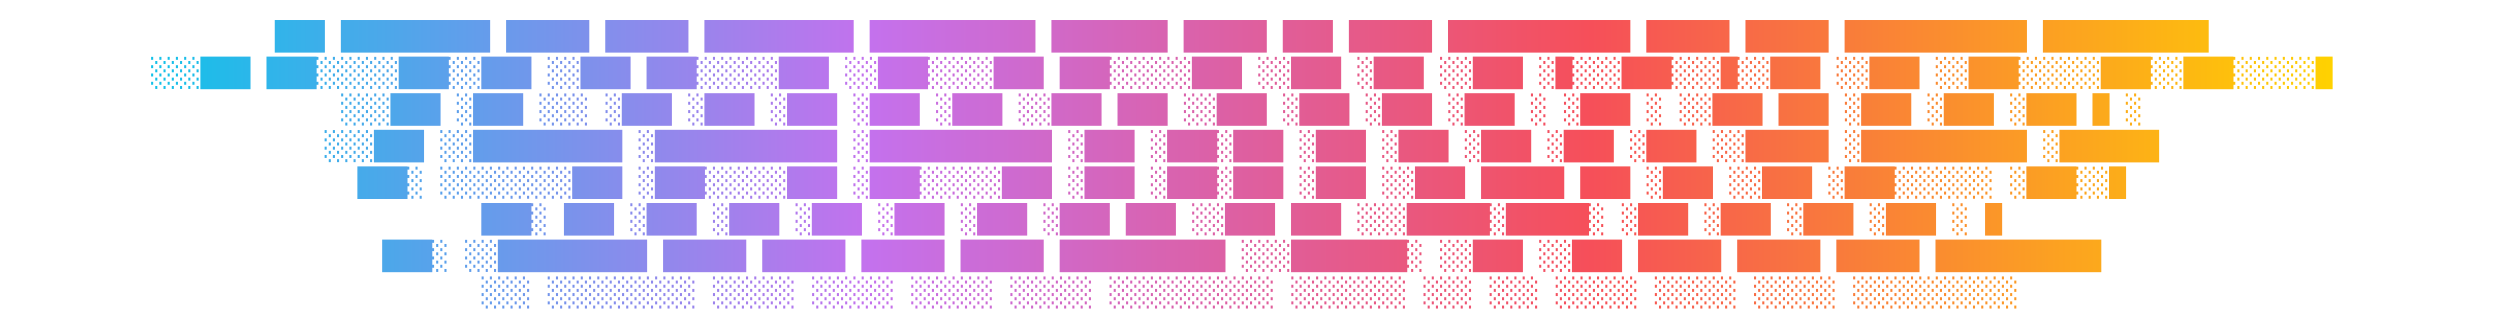
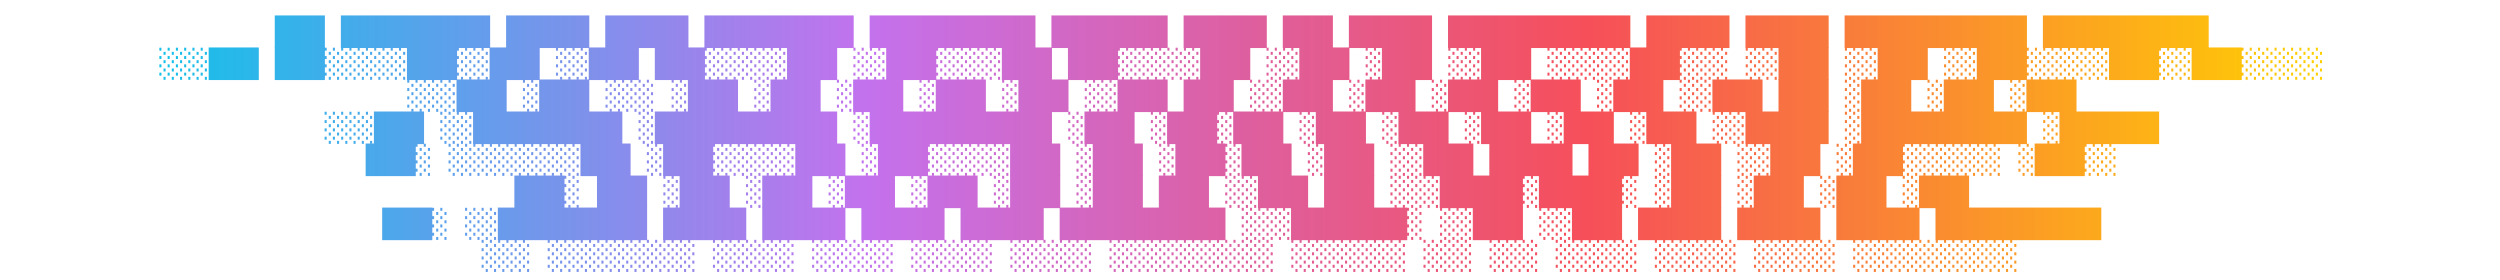
- <svg xmlns="http://www.w3.org/2000/svg" width="1093" height="138" viewBox="0 0 1093 138">
+ <svg xmlns="http://www.w3.org/2000/svg" width="1093" height="122" viewBox="0 0 1093 122">
  <defs>
    <linearGradient id="grad" x1="0%" y1="0%" x2="100%" y2="0%">
      <stop offset="0%" stop-color="#12c2e9" />
      <stop offset="33%" stop-color="#c471ed" />
      <stop offset="66%" stop-color="#f64f59" />
      <stop offset="100%" stop-color="#ffd200" />
    </linearGradient>
  </defs>
  <style>
    .ascii {
      font-family: ui-monospace, 'Cascadia Code', 'Source Code Pro', Menlo, Consolas, monospace;
      font-size: 12px;
      fill: url(#grad);
      white-space: pre;
    }
  </style>
  <text x="50%" text-anchor="middle" class="ascii">
-     <tspan x="50%" y="20"> ███           █████████  █████   █████   █████████   ██████████      ███████    █████   ███   █████ ███████████ █████ █████ ███████████  ██████████</tspan>
-     <tspan x="50%" y="36">░░░███        ███░░░░░███░░███   ░░███   ███░░░░░███ ░░███░░░░███   ███░░░░░███ ░░███   ░███  ░░███ ░█░░░███░░░█░░███ ░░███ ░░███░░░░░███░░███░░░░░█</tspan>
-     <tspan x="50%" y="52">  ░░░███     ░███    ░░░  ░███    ░███  ░███    ░███  ░███   ░░███ ███     ░░███ ░███   ░███   ░███ ░   ░███  ░  ░░███ ███   ░███    ░███ ░███  █ ░ </tspan>
-     <tspan x="50%" y="68">    ░░░███   ░░█████████  ░███████████  ░███████████  ░███    ░███░███      ░███ ░███   ░███   ░███     ░███      ░░█████    ░██████████  ░██████   </tspan>
-     <tspan x="50%" y="84">     ███░     ░░░░░░░░███ ░███░░░░░███  ░███░░░░░███  ░███    ░███░███      ░███ ░░███  █████  ███      ░███       ░░███     ░███░░░░░░   ░███░░█   </tspan>
-     <tspan x="50%" y="100">   ███░       ███    ░███ ░███    ░███  ░███    ░███  ░███    ███ ░░███     ███   ░░░█████░█████░       ░███        ░███     ░███         ░███ ░   █</tspan>
-     <tspan x="50%" y="116"> ███░        ░░█████████  █████   █████ █████   █████ ██████████   ░░░███████░      ░░███ ░░███         █████       █████    █████        ██████████</tspan>
-     <tspan x="50%" y="132">░░░           ░░░░░░░░░  ░░░░░   ░░░░░ ░░░░░   ░░░░░ ░░░░░░░░░░      ░░░░░░░         ░░░   ░░░         ░░░░░       ░░░░░    ░░░░░        ░░░░░░░░░░ </tspan>
+     <tspan x="50%" y="18"> ███           █████████  █████   █████   █████████   ██████████      ███████    █████   ███   █████ ███████████ █████ █████ ███████████  ██████████</tspan>
+     <tspan x="50%" y="32">░░░███        ███░░░░░███░░███   ░░███   ███░░░░░███ ░░███░░░░███   ███░░░░░███ ░░███   ░███  ░░███ ░░░░░███░░░ ░░███ ░░███ ░░███░░░░░███░░███░░░░░ </tspan>
+     <tspan x="50%" y="46">  ░░░███     ░███    ░░░  ░███    ░███  ░███    ░███  ░███   ░░███ ███     ░░███ ░███   ░███   ░███     ░███     ░░███ ███   ░███    ░███ ░███      </tspan>
+     <tspan x="50%" y="60">    ░░░███   ░░█████████  ░███████████  ░███████████  ░███    ░███░███      ░███ ░███   ░███   ░███     ░███      ░░█████    ░██████████  ░██████   </tspan>
+     <tspan x="50%" y="74">     ███░     ░░░░░░░░███ ░███░░░░░███  ░███░░░░░███  ░███    ░███░███      ░███ ░░███  █████  ███      ░███       ░░███     ░███░░░░░░   ░███░░    </tspan>
+     <tspan x="50%" y="88">   ███░       ███    ░███ ░███    ░███  ░███    ░███  ░███    ███ ░░███     ███   ░░░█████░█████░       ░███        ░███     ░███         ░███      </tspan>
+     <tspan x="50%" y="102"> ███░        ░░█████████  █████   █████ █████   █████ ██████████   ░░░███████░      ░░███ ░░███         █████       █████    █████        ██████████</tspan>
+     <tspan x="50%" y="116">░░░           ░░░░░░░░░  ░░░░░   ░░░░░ ░░░░░   ░░░░░ ░░░░░░░░░░      ░░░░░░░         ░░░   ░░░         ░░░░░       ░░░░░    ░░░░░        ░░░░░░░░░░ </tspan>
  </text>
</svg>
